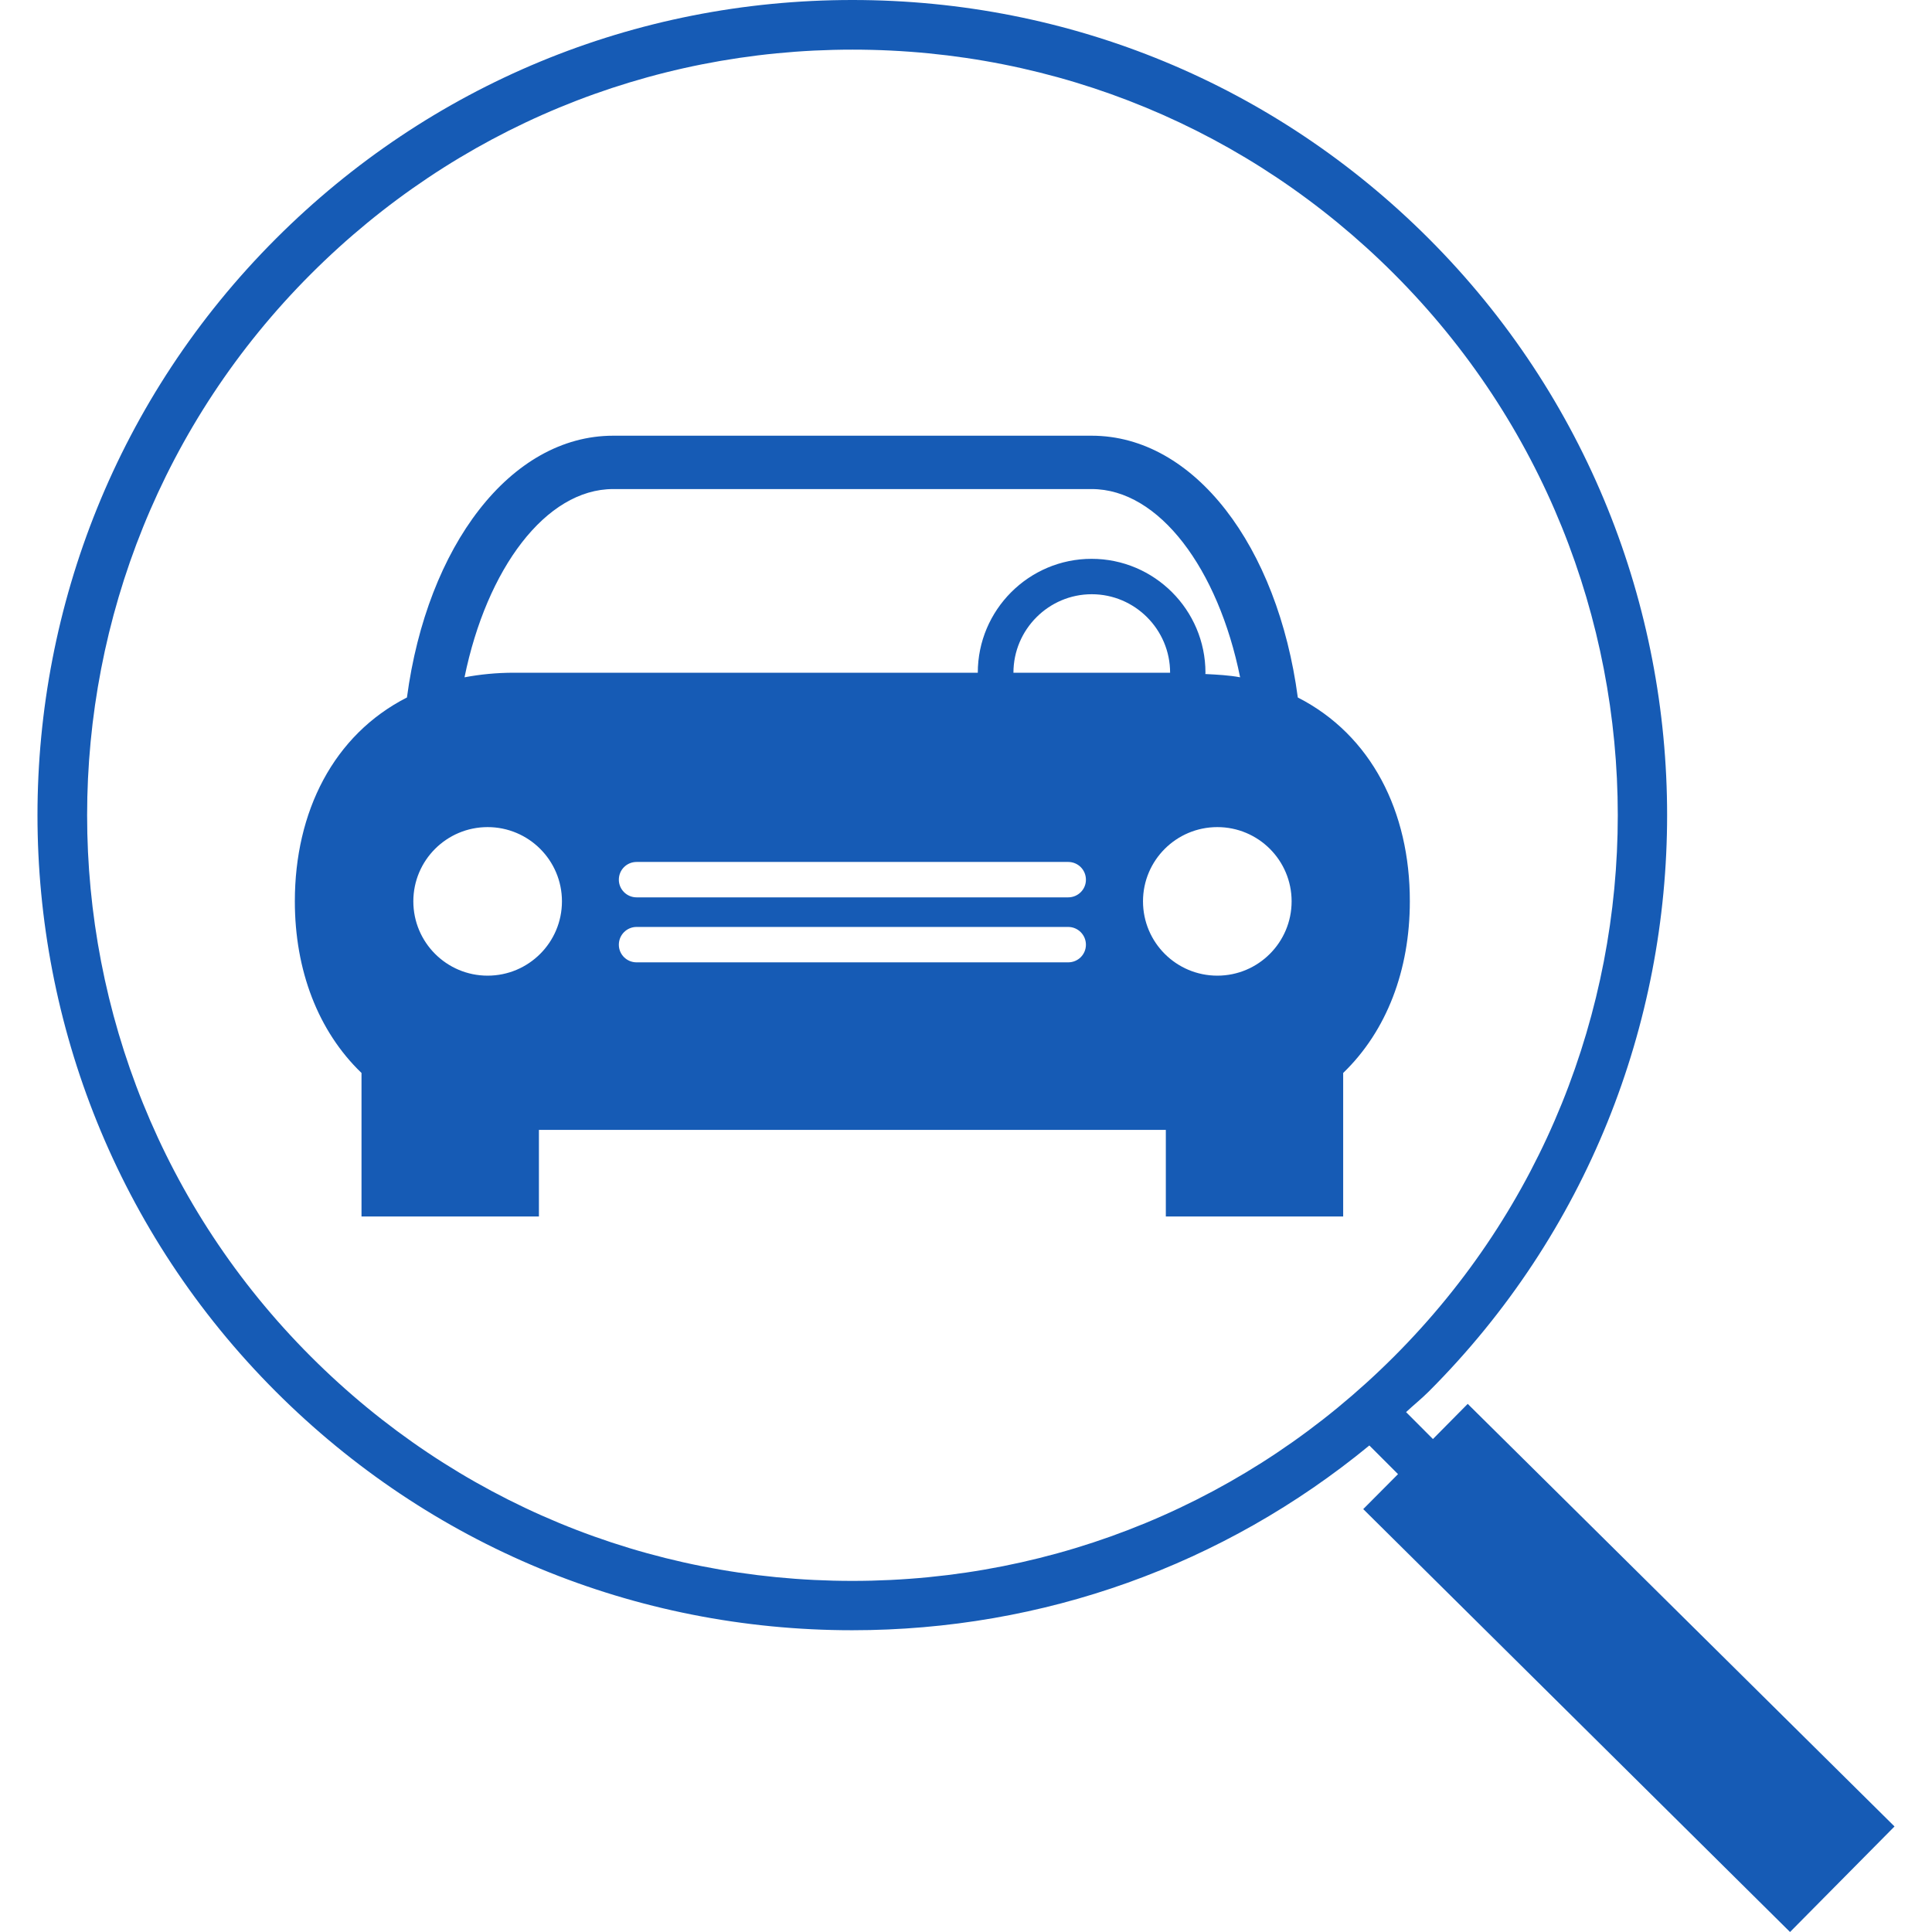
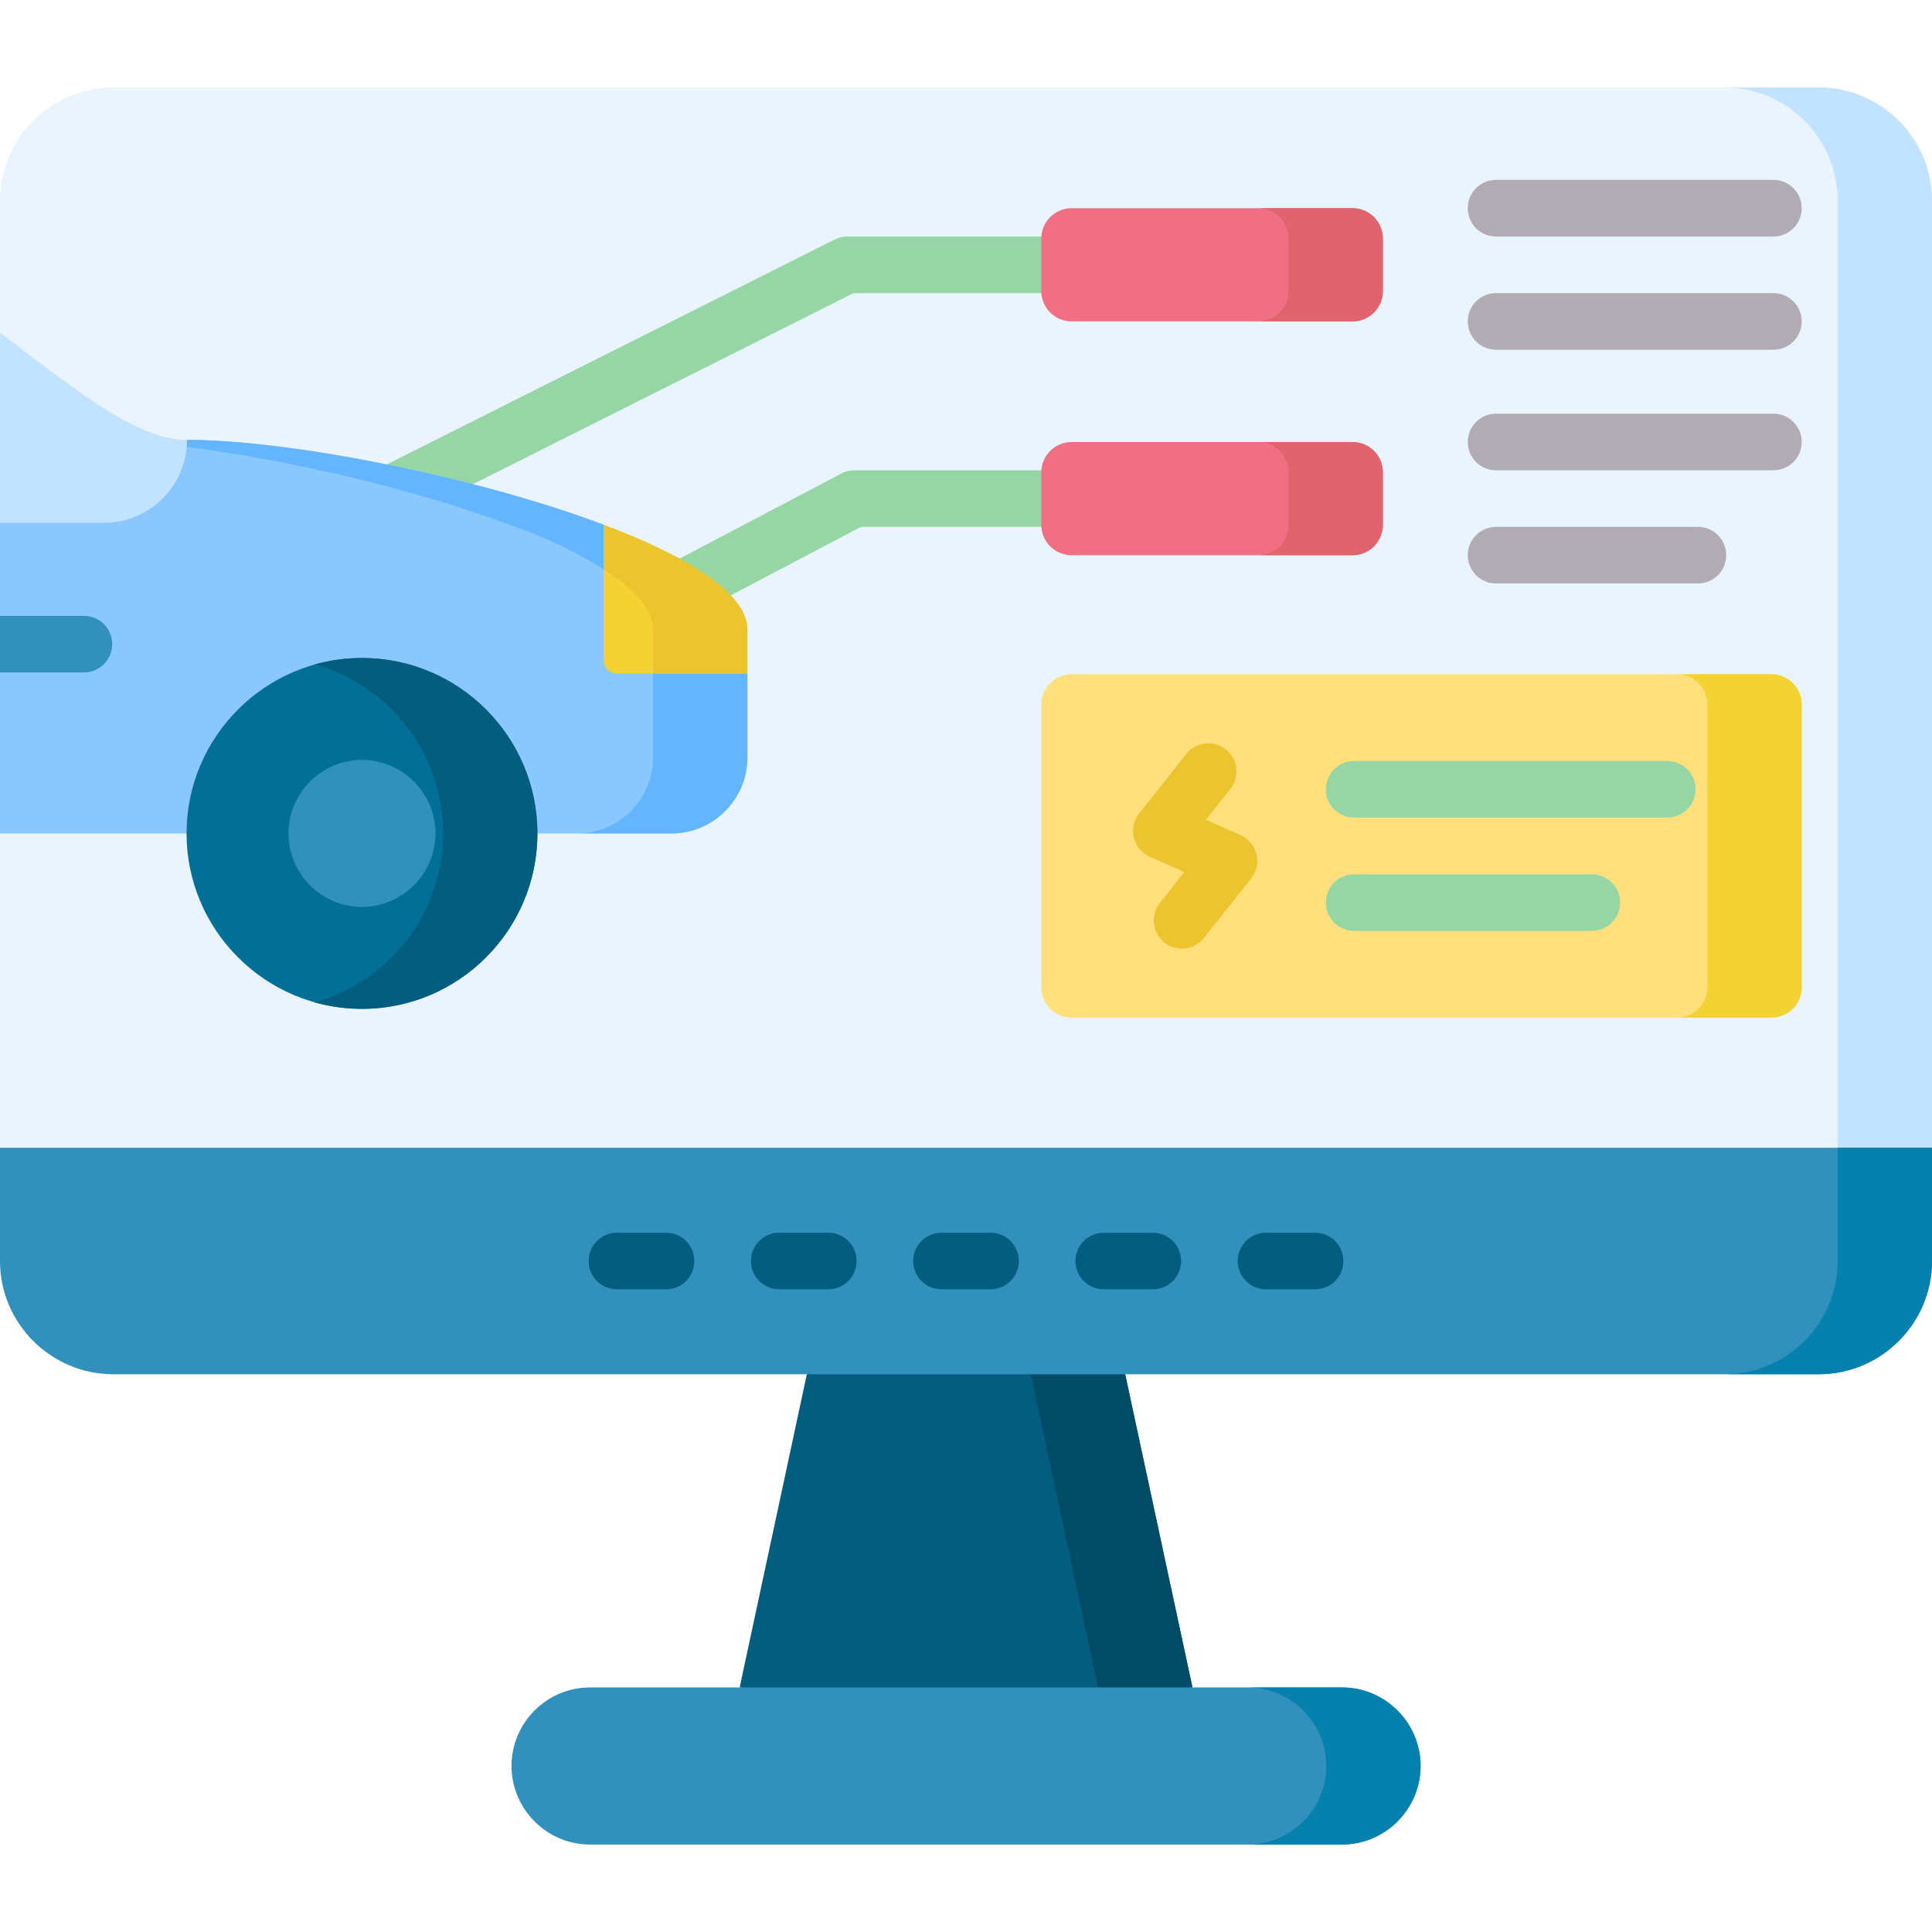
- <svg viewBox="0 0 186.238 186.238">
-   <path d="M141.483 135.329l-3.353 3.389-2.59-2.596c.722-.674 1.486-1.283 2.184-1.981 30.64-30.64 30.64-80.493 0-111.145C122.89 8.163 103.158 0 82.172 0c-20.997 0-40.73 8.163-55.575 23.008-30.64 30.64-30.646 80.493-.012 111.133 14.846 14.84 34.578 23.008 55.569 23.008 18.396 0 35.825-6.283 49.847-17.811l2.763 2.763-3.353 3.371 41.142 40.766 10.072-10.174-41.142-40.735zm-111.509-4.553c-28.772-28.772-28.766-75.6.006-104.373C43.925 12.465 62.464 4.785 82.184 4.785c19.709 0 38.248 7.667 52.186 21.606 28.772 28.784 28.772 75.612 0 104.384-13.939 13.939-32.478 21.618-52.204 21.618-19.72.001-38.253-7.679-52.192-21.617zm95.13-63.541c-1.939-14.577-9.971-25.234-19.87-25.234h-46.13c-9.899 0-17.93 10.633-19.876 25.234-7.083 3.61-10.806 11.015-10.806 19.649 0 6.629 2.226 12.507 6.426 16.546v13.837H51.95v-8.348h60.432v8.348h17.095V103.43c4.201-4.052 6.426-9.917 6.426-16.546.013-8.634-3.71-16.033-10.799-19.649zm-66-20.091h46.13c6.51 0 12.202 7.703 14.309 18.145-1.05-.197-2.208-.257-3.353-.316 0-.048.012-.084.012-.125 0-6.05-4.923-10.979-10.979-10.979-6.044 0-10.967 4.929-10.967 10.979h-44.71c-1.689 0-3.27.161-4.768.442 2.13-10.443 7.823-18.146 14.326-18.146zm53.69 17.704H97.692c0-4.159 3.389-7.566 7.548-7.566 4.165 0 7.554 3.401 7.554 7.566zM47.004 94.05c-3.95 0-7.16-3.204-7.16-7.166 0-3.95 3.21-7.154 7.16-7.154 3.956 0 7.166 3.204 7.166 7.154 0 3.962-3.21 7.166-7.166 7.166zm55.963-1.283H61.366c-.949 0-1.712-.758-1.712-1.701 0-.943.764-1.712 1.712-1.712h41.601c.949 0 1.712.77 1.712 1.712s-.757 1.701-1.712 1.701zm0-6.265H61.366c-.949 0-1.712-.77-1.712-1.701 0-.955.764-1.712 1.712-1.712h41.601c.949 0 1.712.758 1.712 1.712.006.931-.757 1.701-1.712 1.701zm14.38 7.548c-3.956 0-7.166-3.204-7.166-7.166 0-3.95 3.21-7.154 7.166-7.154 3.956 0 7.16 3.204 7.16 7.154 0 3.962-3.21 7.166-7.16 7.166z" fill="#165bb5" />
+ <svg viewBox="0 0 512 512">
+   <g>
+     <path clip-rule="evenodd" d="m29.991 23.173h452.019c16.497 0 29.99 13.493 29.99 29.991v281.03c0 16.498-13.493 29.991-29.99 29.991h-452.019c-16.497 0-29.991-13.493-29.991-29.99v-281.03c0-16.498 13.494-29.992 29.991-29.992z" fill="#e9f4ff" fill-rule="evenodd" />
+     <path clip-rule="evenodd" d="m457.008 23.173h25.002c16.497 0 29.99 13.493 29.99 29.991v281.03c0 16.498-13.493 29.991-29.99 29.991h-25.002c16.498 0 29.991-13.493 29.991-29.991v-281.029c-.001-16.498-13.493-29.992-29.991-29.992z" fill="#c2e3ff" fill-rule="evenodd" />
+     <path d="m178.557 165.73c-3.657 1.899-8.164.481-10.091-3.175-1.899-3.657-.482-8.165 3.175-10.064l51.308-26.985c1.049-.567 2.239-.879 3.458-.879h49.551c4.167 0 7.512 3.373 7.512 7.512s-3.345 7.483-7.512 7.483h-47.793zm-78.974-24.492c-3.685 1.843-8.164.34-10.006-3.345-1.843-3.685-.34-8.164 3.345-10.006l128.212-64.376c1.021-.539 2.183-.822 3.345-.822h51.479c4.167 0 7.512 3.345 7.512 7.483 0 4.139-3.345 7.512-7.512 7.512h-49.778z" fill="#95d6a4" />
+     <g clip-rule="evenodd" fill-rule="evenodd">
+       <path d="m49.551 116.576c26.221-.057 75.771 9.44 110.411 22.48l38.098 39.431v22.281c0 11.055-9.043 20.098-20.098 20.098h-177.962v-97.768z" fill="#8ac7fd" />
+       <path d="m49.551 116.576c26.221-.057 75.771 9.44 110.411 22.48l38.098 39.431v22.281c0 11.055-9.043 20.098-20.098 20.098h-25.002c11.056 0 20.098-9.043 20.098-20.098v-22.281c0-10.29-3.6-21.459-13.096-27.581-7.513-4.848-14.939-8.306-25.002-11.849-27.95-10.545-65.651-18.737-92.949-21.487z" fill="#62b5fe" />
+       <path d="m159.962 139.055c22.082 8.334 38.098 18.113 38.098 27.78v11.65h-34.102c-2.778 0-3.997-1.474-3.997-3.997v-35.433z" fill="#f3d332" />
+       <path d="m159.962 139.055c22.082 8.334 38.098 18.113 38.098 27.78v11.65h-25.002v-11.65c0-5.358-4.932-10.772-13.096-15.931z" fill="#ecc52e" />
+       <path d="m0 88.173c19.078 14.315 35.887 28.432 49.551 28.403 0 12.105-9.894 21.969-21.969 21.969h-27.582z" fill="#c2e3ff" />
+       <path d="m95.926 267.353c25.597 0 46.488-20.891 46.488-46.488 0-25.598-20.891-46.489-46.488-46.489-25.626 0-46.489 20.891-46.489 46.489.001 25.596 20.863 46.488 46.489 46.488z" fill="#027096" />
+       <path d="m95.926 174.376c25.654 0 46.488 20.806 46.488 46.489 0 25.682-20.835 46.488-46.488 46.488-4.337 0-8.532-.595-12.501-1.701 19.587-5.471 33.987-23.442 33.987-44.788 0-21.345-14.4-39.317-33.987-44.788 3.969-1.105 8.164-1.7 12.501-1.7z" fill="#025d7f" />
+       <path d="m95.926 240.338c10.715 0 19.474-8.759 19.474-19.474s-8.759-19.474-19.474-19.474c-10.744 0-19.475 8.759-19.475 19.474.001 10.715 8.732 19.474 19.475 19.474z" fill="#3291bc" />
+     </g>
+     <path d="m0 163.207h22.224c4.139 0 7.512 3.345 7.512 7.512 0 4.139-3.373 7.483-7.512 7.483h-22.224z" fill="#3291bc" />
+     <path clip-rule="evenodd" d="m213.82 364.185 42.067-5.697 42.294 5.697 17.83 83-59.841 6.293-60.151-6.293z" fill="#025d7f" fill-rule="evenodd" />
+     <path clip-rule="evenodd" d="m273.178 364.185h25.003l17.83 83h-25.002z" fill="#004c66" fill-rule="evenodd" />
+     <path clip-rule="evenodd" d="m156.361 447.185h199.279c11.452 0 20.835 9.355 20.835 20.806 0 11.453-9.382 20.835-20.835 20.835h-199.279c-11.452 0-20.806-9.383-20.806-20.835 0-11.451 9.354-20.806 20.806-20.806zm355.639-143.01v30.02c0 16.498-13.493 29.991-29.99 29.991h-452.019c-16.497-.001-29.991-13.494-29.991-29.991v-30.02z" fill="#3291bc" fill-rule="evenodd" />
+     <path clip-rule="evenodd" d="m330.638 447.185h25.002c11.452 0 20.835 9.355 20.835 20.806 0 11.453-9.382 20.835-20.835 20.835h-25.002c11.452 0 20.835-9.383 20.835-20.835-.001-11.451-9.383-20.806-20.835-20.806zm181.362-143.01v30.02c0 16.498-13.493 29.991-29.99 29.991h-25.002c16.498 0 29.991-13.493 29.991-29.991v-30.02z" fill="#0681ad" fill-rule="evenodd" />
+     <path d="m163.505 341.678c-4.139 0-7.512-3.345-7.512-7.483 0-4.167 3.374-7.512 7.512-7.512h13.011c4.139 0 7.483 3.345 7.483 7.512 0 4.139-3.345 7.483-7.483 7.483zm172.008 0c-4.139 0-7.512-3.345-7.512-7.483 0-4.167 3.373-7.512 7.512-7.512h12.983c4.167 0 7.512 3.345 7.512 7.512 0 4.139-3.345 7.483-7.512 7.483zm-43.002 0c-4.139 0-7.512-3.345-7.512-7.483 0-4.167 3.373-7.512 7.512-7.512h12.982c4.167 0 7.512 3.345 7.512 7.512 0 4.139-3.345 7.483-7.512 7.483zm-43.002 0c-4.139 0-7.512-3.345-7.512-7.483 0-4.167 3.373-7.512 7.512-7.512h13.011c4.139 0 7.483 3.345 7.483 7.512 0 4.139-3.345 7.483-7.483 7.483zm-43.002 0c-4.139 0-7.512-3.345-7.512-7.483 0-4.167 3.374-7.512 7.512-7.512h13.011c4.139 0 7.483 3.345 7.483 7.512 0 4.139-3.345 7.483-7.483 7.483z" fill="#025d7f" />
+     <path clip-rule="evenodd" d="m283.979 117.143h74.495c4.394 0 7.994 3.6 7.994 7.994v14.003c0 4.394-3.6 7.994-7.994 7.994h-74.495c-4.422 0-8.022-3.6-8.022-7.994v-14.003c0-4.394 3.6-7.994 8.022-7.994zm0-61.966h74.495c4.394 0 7.994 3.6 7.994 7.994v14.003c0 4.394-3.6 7.994-7.994 7.994h-74.495c-4.422 0-8.022-3.6-8.022-7.994v-14.003c0-4.394 3.6-7.994 8.022-7.994z" fill="#f16f82" fill-rule="evenodd" />
+     <path clip-rule="evenodd" d="m333.472 117.143h25.002c4.394 0 7.994 3.6 7.994 7.994v14.003c0 4.394-3.6 7.994-7.994 7.994h-25.002c4.394 0 7.994-3.6 7.994-7.994v-14.003c0-4.394-3.6-7.994-7.994-7.994zm0-61.966h25.002c4.394 0 7.994 3.6 7.994 7.994v14.003c0 4.394-3.6 7.994-7.994 7.994h-25.002c4.394 0 7.994-3.6 7.994-7.994v-14.003c0-4.394-3.6-7.994-7.994-7.994z" fill="#df646e" fill-rule="evenodd" />
+     <path clip-rule="evenodd" d="m283.979 178.684h185.501c4.394 0 7.994 3.6 7.994 7.994v75.006c0 4.393-3.6 7.994-7.994 7.994h-185.501c-4.422 0-8.022-3.6-8.022-7.994v-75.006c0-4.394 3.6-7.994 8.022-7.994z" fill="#ffe07d" fill-rule="evenodd" />
+     <path clip-rule="evenodd" d="m444.478 178.684h25.002c4.394 0 7.994 3.6 7.994 7.994v75.006c0 4.393-3.6 7.994-7.994 7.994h-25.002c4.394 0 7.994-3.6 7.994-7.994v-75.006c0-4.394-3.6-7.994-7.994-7.994z" fill="#f3d332" fill-rule="evenodd" />
+     <path d="m314.366 199.803c2.552-3.232 7.257-3.799 10.489-1.219 3.231 2.551 3.77 7.228 1.219 10.488l-6.491 8.192 9.156 4.025c3.771 1.673 5.5 6.095 3.827 9.865-.34.794-.822 1.503-1.361 2.098l-12.132 15.308c-2.552 3.231-7.257 3.798-10.489 1.219-3.231-2.551-3.77-7.229-1.219-10.488l6.492-8.192-9.128-4.025v-.028c-.567-.255-1.105-.567-1.616-.964-3.232-2.551-3.798-7.256-1.247-10.488z" fill="#ecc52e" />
+     <path d="m358.843 216.669c-4.139 0-7.484-3.345-7.484-7.483 0-4.139 3.345-7.512 7.484-7.512h82.999c4.139 0 7.512 3.374 7.512 7.512s-3.373 7.483-7.512 7.483zm0 30.019c-4.139 0-7.484-3.373-7.484-7.512s3.345-7.484 7.484-7.484h63.015c4.139 0 7.483 3.345 7.483 7.484s-3.345 7.512-7.483 7.512z" fill="#95d6a4" />
+     <path d="m396.459 124.627c-4.139 0-7.484-3.345-7.484-7.484 0-4.167 3.345-7.512 7.484-7.512h73.503c4.139 0 7.512 3.345 7.512 7.512 0 4.139-3.374 7.484-7.512 7.484zm0-61.938c-4.139 0-7.484-3.374-7.484-7.512 0-4.139 3.345-7.512 7.484-7.512h73.503c4.139 0 7.512 3.374 7.512 7.512s-3.374 7.512-7.512 7.512zm0 29.991c-4.139 0-7.484-3.345-7.484-7.512 0-4.138 3.345-7.484 7.484-7.484h73.503c4.167 0 7.512 3.346 7.512 7.484 0 4.167-3.345 7.512-7.512 7.512zm0 61.937c-4.139 0-7.484-3.345-7.484-7.483s3.345-7.512 7.484-7.512h53.518c4.139 0 7.484 3.373 7.484 7.512s-3.345 7.483-7.484 7.483z" fill="#b1abb4" />
+   </g>
</svg>
